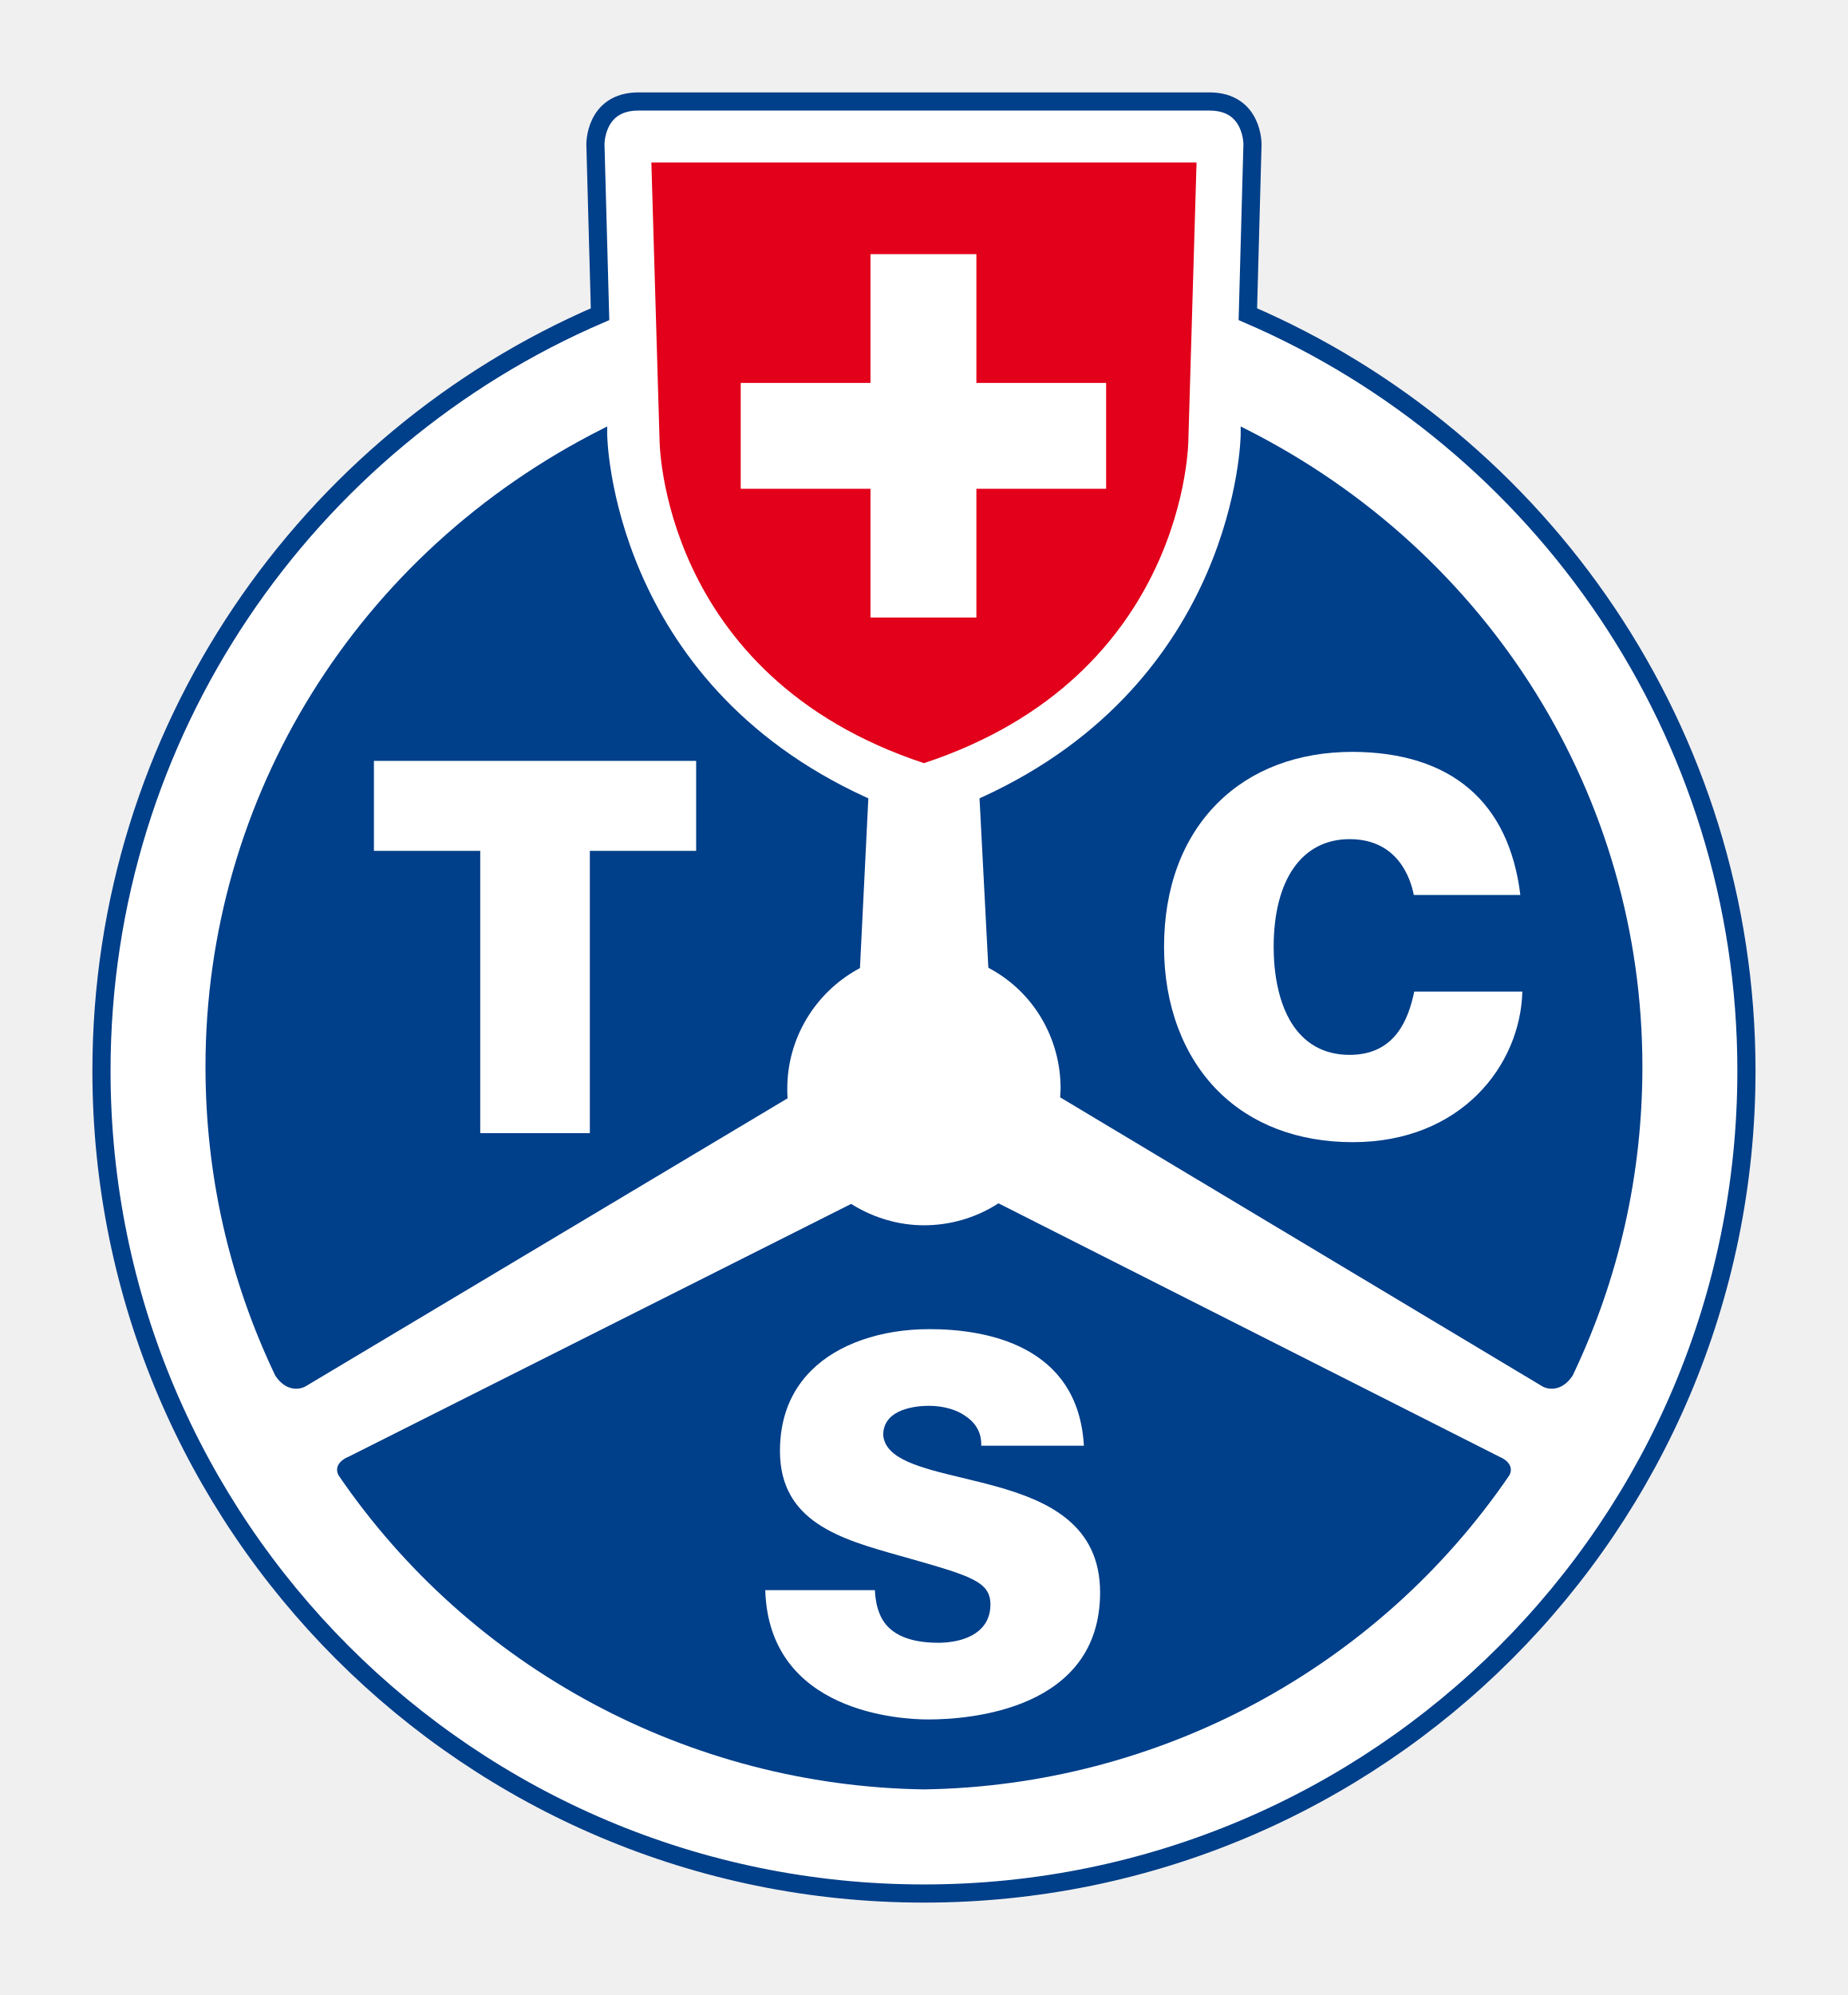
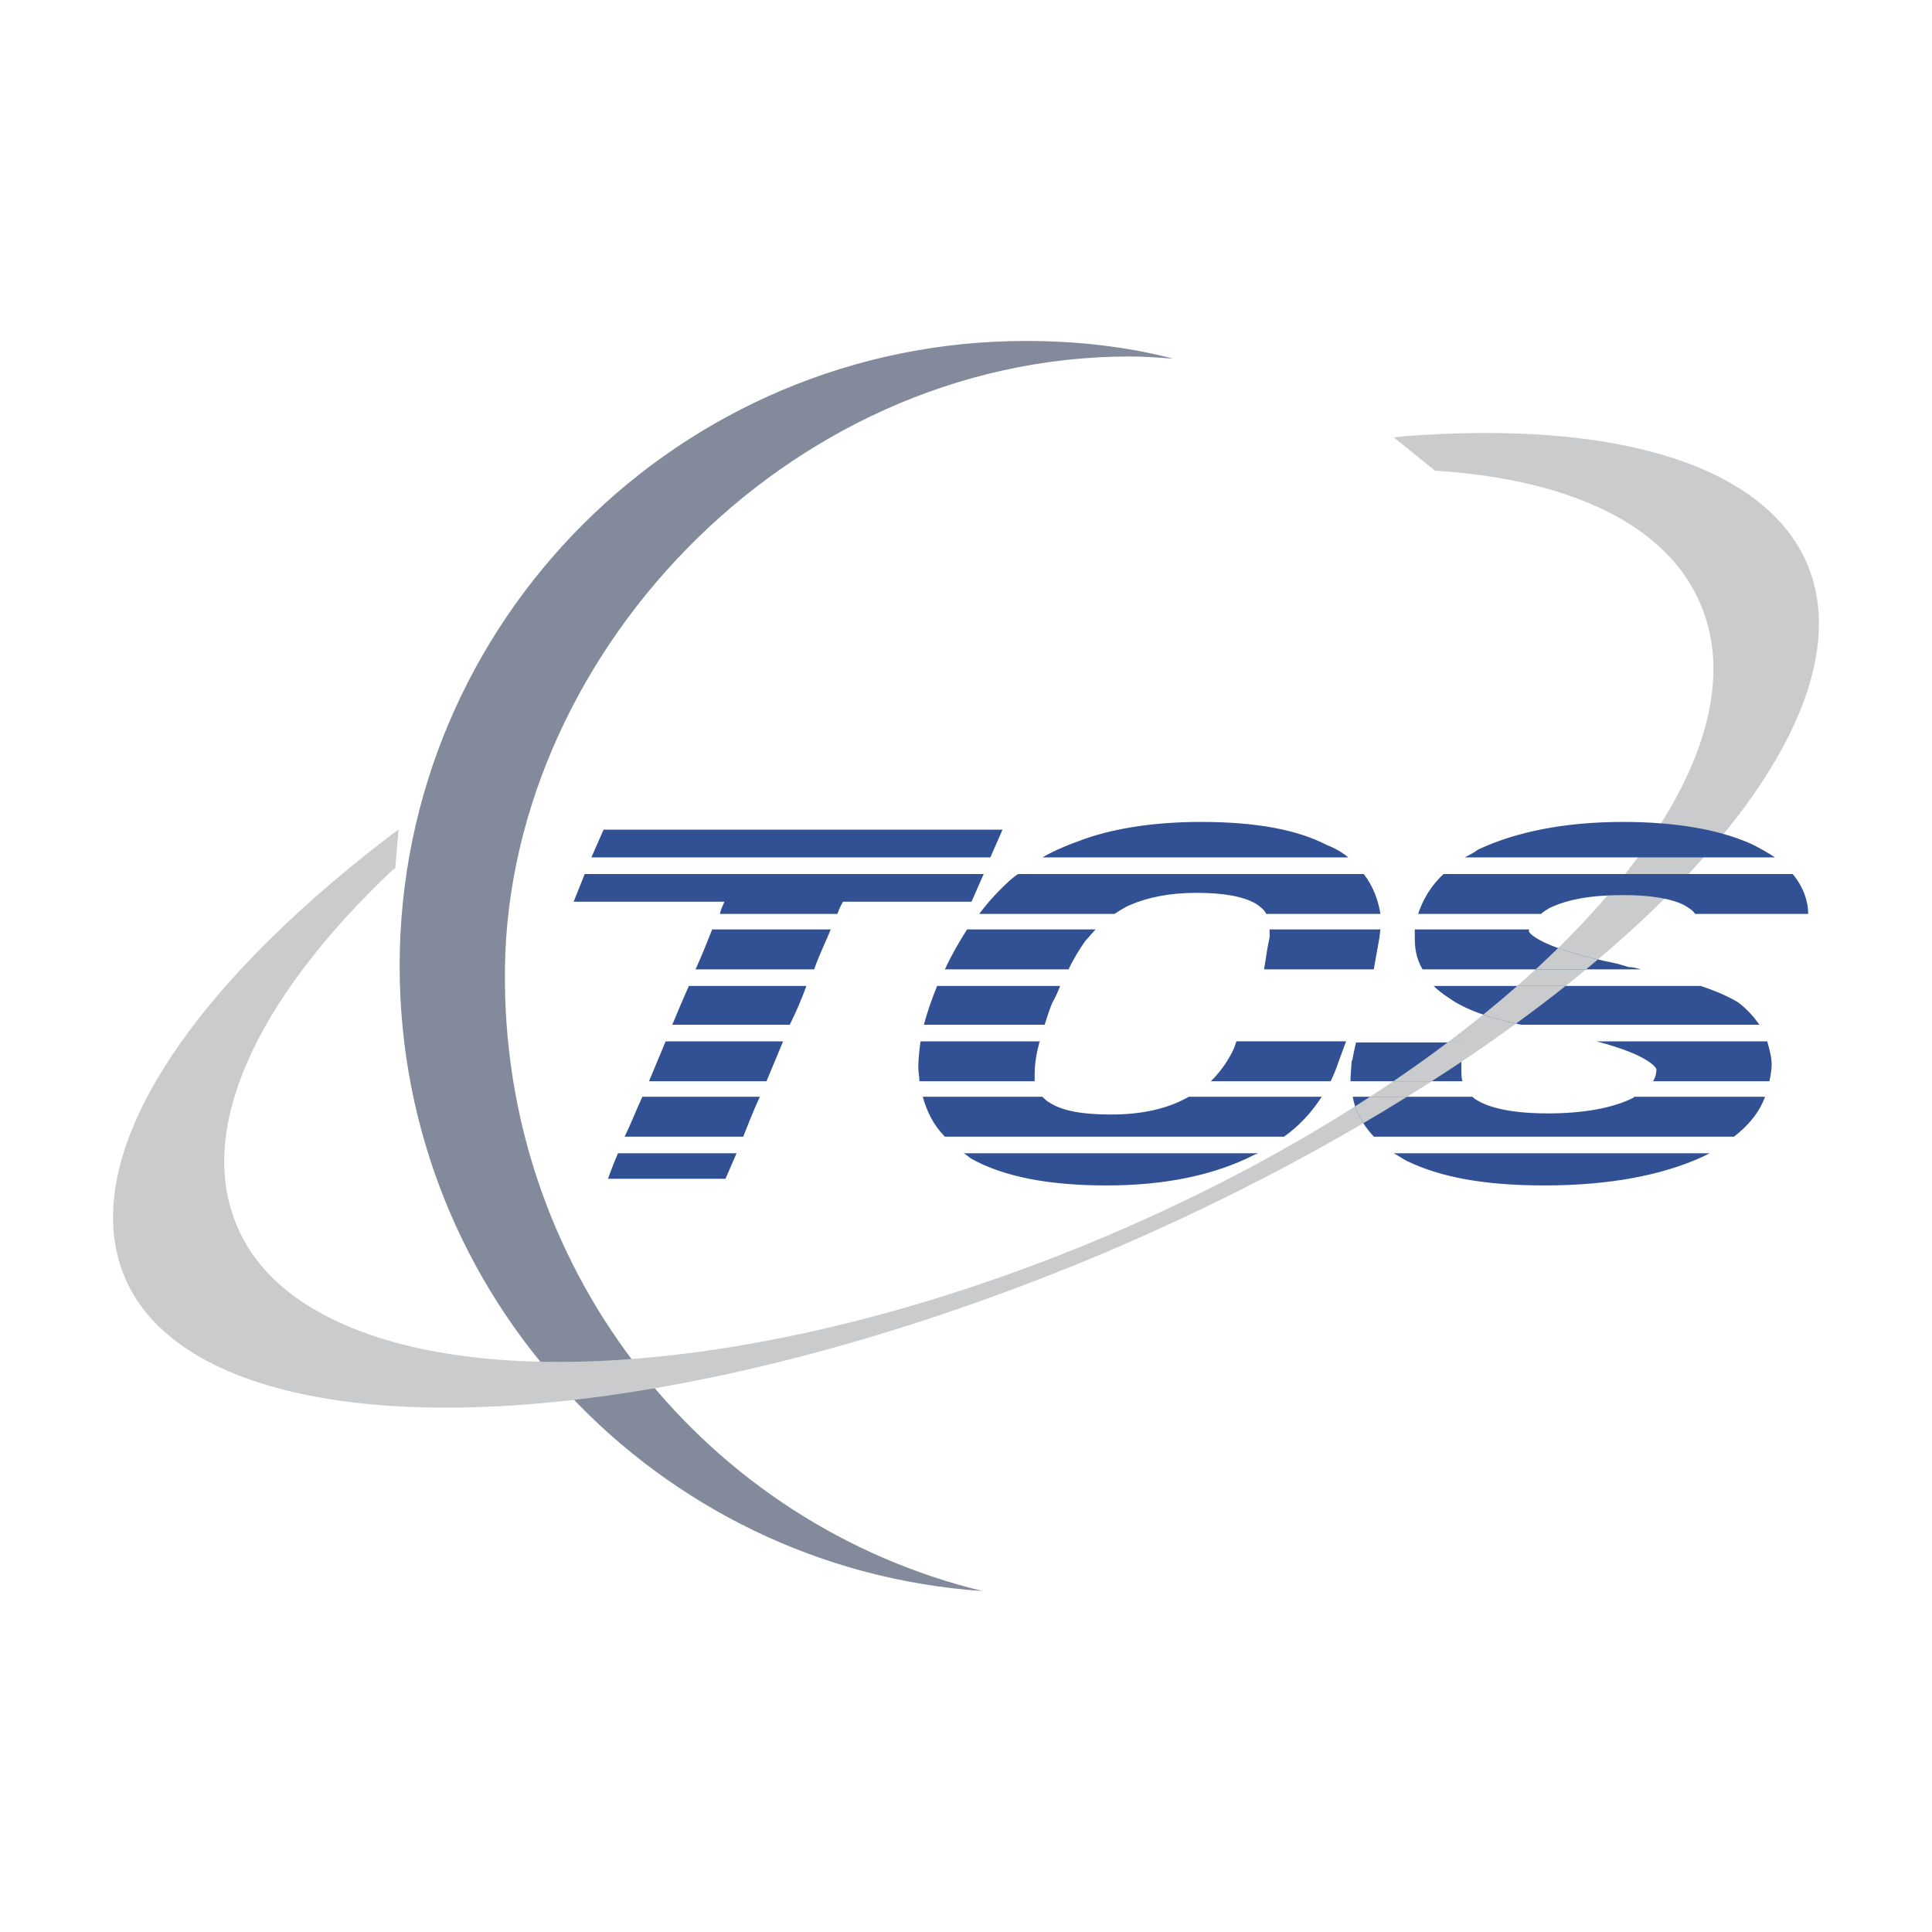
- <svg xmlns="http://www.w3.org/2000/svg" version="1.0" width="708.661" height="765" id="svg2">
-   <defs id="defs4" />
-   <g transform="translate(41.18805,644.6114)" id="layer1">
-     <g transform="translate(35.43305,35.4326)" id="g2679">
-       <path d="M 277.71,46.044 C 103.506,46.044 -37.708,-95.188 -37.708,-269.409 C -37.708,-399.4 41.181,-511.279 153.495,-559.563 L 151.72,-624.602 C 151.72,-624.602 151.407,-641.131 168.215,-641.131 L 277.71,-641.131 L 387.187,-641.131 C 404.012,-641.131 403.699,-624.602 403.699,-624.602 L 401.924,-559.563 C 514.221,-511.279 593.127,-399.4 593.127,-269.409 C 593.127,-95.188 451.913,46.044 277.71,46.044" id="path11872" style="fill:#ffffff;fill-opacity:1;fill-rule:nonzero;stroke:none" />
-       <path d="M 277.71,46.044 C 103.506,46.044 -37.708,-95.188 -37.708,-269.409 C -37.708,-399.4 41.181,-511.279 153.495,-559.563 L 151.72,-624.602 C 151.72,-624.602 151.407,-641.131 168.215,-641.131 L 277.71,-641.131 L 387.187,-641.131 C 404.012,-641.131 403.699,-624.602 403.699,-624.602 L 401.924,-559.563 C 514.221,-511.279 593.127,-399.4 593.127,-269.409 C 593.127,-95.188 451.913,46.044 277.71,46.044 z" id="path11876" style="fill:none;stroke:#003f8a;stroke-width:6.96;stroke-linecap:butt;stroke-linejoin:miter;stroke-miterlimit:4;stroke-dasharray:none;stroke-opacity:1" />
-       <path d="M 277.71,-387.407 C 379.027,-420.866 379.114,-511.5 379.114,-511.5 L 382.246,-617.741 L 277.71,-617.741 L 173.174,-617.741 L 176.305,-511.5 C 176.305,-511.5 176.375,-420.866 277.71,-387.407" id="path11880" style="fill:#e2001a;fill-opacity:1;fill-rule:nonzero;stroke:none" />
-       <path d="M 207.442,-533.209 L 257.204,-533.209 L 257.204,-582.589 L 297.815,-582.589 L 297.815,-533.209 L 347.577,-533.209 L 347.577,-492.616 L 297.815,-492.616 L 297.815,-443.254 L 257.204,-443.254 L 257.204,-492.616 L 207.442,-492.616 L 207.442,-533.209 z" id="path11884" style="fill:#ffffff;fill-opacity:1;fill-rule:nonzero;stroke:none" />
-       <path d="M 305.615,-218.202 C 297.281,-212.965 287.624,-210.199 277.706,-210.199 C 268.258,-210.199 258.845,-212.895 250.459,-217.976 L 249.797,-218.394 L 249.101,-218.046 L 56.907,-121.374 L 57.046,-121.444 C 56.698,-121.322 53.792,-120.174 52.905,-117.842 C 52.487,-116.729 52.574,-115.545 53.166,-114.397 L 53.201,-114.327 L 53.253,-114.258 C 103.833,-40.206 187.733,4.789 277.689,6.112 C 367.679,4.789 451.579,-40.206 502.159,-114.258 L 502.212,-114.327 L 502.246,-114.397 C 502.855,-115.545 502.942,-116.729 502.507,-117.842 C 501.62,-120.174 498.697,-121.322 498.366,-121.444 L 498.523,-121.374 L 306.989,-218.272 L 306.276,-218.62 L 305.615,-218.202 z" id="path11896" style="fill:#003f8a;fill-opacity:1;fill-rule:nonzero;stroke:none" />
-       <path d="M 514.844,-148.446 C 517.071,-147.141 522.36,-146.341 526.432,-152.5 L 526.484,-152.587 L 526.536,-152.674 C 544.249,-189.839 553.227,-229.65 553.227,-271.008 C 553.227,-374.465 494.973,-468.144 401.208,-515.488 L 399.172,-516.515 L 399.172,-514.235 L 399.172,-513.383 C 399.172,-512.443 397.728,-419.008 299.89,-374.309 L 299.02,-373.909 L 299.073,-372.952 L 302.361,-309.739 L 302.413,-308.956 L 303.092,-308.574 C 319.761,-299.526 330.113,-281.918 330.113,-262.622 C 330.113,-262.047 330.079,-261.543 330.044,-260.986 L 329.992,-260.099 L 329.939,-259.246 C 329.939,-259.263 330.67,-258.828 330.67,-258.828 C 330.67,-258.828 514.826,-148.446 514.844,-148.446" id="path11900" style="fill:#003f8a;fill-opacity:1;fill-rule:nonzero;stroke:none" />
-       <path d="M 225.365,-259.726 C 225.313,-260.631 225.296,-261.64 225.296,-262.615 C 225.296,-281.65 235.718,-299.206 252.491,-308.462 L 253.169,-308.828 L 253.204,-309.611 L 256.336,-372.962 L 256.388,-373.919 L 255.518,-374.302 C 157.681,-419.001 156.237,-512.454 156.237,-513.393 L 156.237,-514.228 L 156.237,-516.508 L 154.201,-515.481 C 60.435,-468.155 2.182,-374.458 2.182,-271.001 C 2.182,-229.66 11.178,-189.85 28.89,-152.667 L 28.925,-152.58 L 28.995,-152.493 C 33.049,-146.334 38.338,-147.152 40.565,-148.439 C 40.583,-148.457 224.687,-258.456 224.687,-258.456 L 225.417,-258.874 L 225.365,-259.726 z" id="path11904" style="fill:#003f8a;fill-opacity:1;fill-rule:nonzero;stroke:none" />
-       <path d="M 506.422,-336.846 C 502.072,-372.567 479.888,-391.532 442.183,-391.741 C 421.095,-391.741 403.139,-384.938 390.281,-372.062 C 376.866,-358.665 369.784,-339.595 369.784,-316.906 C 369.784,-294.652 377.144,-275.026 390.524,-261.663 C 403.33,-248.839 421.2,-242.071 442.183,-242.071 C 483.733,-242.071 506.457,-271.563 507.188,-299.802 L 465.725,-299.802 C 463.498,-289.067 458.348,-275.548 440.948,-275.548 C 433.571,-275.548 427.411,-277.966 422.644,-282.733 C 413.231,-292.147 411.821,-308.172 411.821,-316.906 C 411.821,-342.796 422.713,-358.265 440.948,-358.265 C 459.461,-358.265 464.333,-343.162 465.568,-336.846 L 506.422,-336.846 z" id="path11908" style="fill:#ffffff;fill-opacity:1;fill-rule:nonzero;stroke:none" />
-       <path d="M 258.887,-70.293 C 259.026,-67.144 259.565,-64.168 260.557,-61.611 C 263.393,-53.972 271.032,-50.11 283.264,-50.11 C 286.552,-50.11 294.73,-50.632 299.549,-55.469 C 301.985,-57.887 303.203,-61.019 303.203,-64.76 C 303.203,-73.599 295.704,-75.739 270.805,-82.821 L 268.335,-83.517 C 245.802,-89.85 222.487,-96.427 222.487,-123.657 C 222.487,-136.185 226.524,-146.555 234.493,-154.506 C 244.567,-164.598 261.079,-170.375 279.801,-170.375 C 301.098,-170.375 336.837,-164.494 339.046,-125.676 L 299.671,-125.676 C 299.863,-130.356 297.809,-134.271 293.616,-137.055 C 290.206,-139.526 285.073,-140.97 279.592,-140.97 C 275.486,-140.97 262.088,-140.152 262.088,-129.782 C 262.819,-120.473 276.495,-117.185 292.346,-113.374 C 296.574,-112.348 300.941,-111.304 305.309,-110.086 C 325.057,-104.605 345.258,-95.505 345.258,-69.44 C 345.258,-24.219 294.834,-20.704 279.383,-20.704 C 269.118,-20.704 218.276,-23.14 216.85,-70.293 L 258.887,-70.293 z" id="path11912" style="fill:#ffffff;fill-opacity:1;fill-rule:nonzero;stroke:none" />
-       <path d="M 149.58,-245.532 L 149.58,-353.774 L 190.347,-353.774 L 190.347,-388.277 L 66.776,-388.277 L 66.776,-353.774 L 107.543,-353.774 L 107.543,-245.532 L 149.58,-245.532 z" id="path11916" style="fill:#ffffff;fill-opacity:1;fill-rule:nonzero;stroke:none" />
-     </g>
+ <svg xmlns="http://www.w3.org/2000/svg" width="2500" height="2500" viewBox="0 0 192.756 192.756">
+   <g fill-rule="evenodd" clip-rule="evenodd">
+     <path fill="#fff" d="M0 0h192.756v192.756H0V0z" />
+     <path d="M112.738 35.566c1.438 0 2.875.111 4.312.222-4.645-1.217-9.619-1.77-14.705-1.77-34.498 0-62.472 27.974-62.472 62.361 0 33.059 25.652 60.148 58.16 62.359-27.422-6.635-47.435-31.4-47.656-60.701-.441-31.954 27.864-62.471 62.361-62.471z" fill="#828a9b" />
+     <path d="M140.049 43.527l-.996.11 3.98 3.207.111.11c13.932.885 23.33 5.639 26.535 13.378 7.52 17.691-19.127 45.997-59.375 63.024-28.968 12.273-58.379 15.92-75.075 9.176-5.75-2.32-9.73-5.748-11.609-10.281-3.981-9.398 1.658-22.336 15.59-35.493l.221-.111.332-3.87-.774.553c-21.45 16.365-31.29 32.84-26.536 44.117 1.769 4.201 5.528 7.408 10.946 9.619 18.133 7.299 52.188 2.543 87.017-12.162 34.719-14.816 61.918-36.044 69.215-54.067 2.213-5.528 2.434-10.393.664-14.595-4.201-9.73-18.797-14.373-40.246-12.715z" fill="#cacbcd" />
+     <path d="M118.598 109.426c-2.1 1.215-4.754 1.77-7.74 1.77-2.764 0-4.863-.332-6.191-1.217-.221-.111-.441-.332-.662-.553H92.062c.442 1.547 1.106 2.875 2.211 3.98h33.834c1.547-1.105 2.764-2.434 3.758-3.98h-13.267zM103.229 107.213c0-.883.111-1.879.443-3.096 0-.109 0-.109.109-.221H91.84c-.11.885-.221 1.77-.221 2.543 0 .553.11.996.11 1.438h11.499l.001-.664zM123.354 103.896l-.223.664a11.22 11.22 0 0 1-2.322 3.316h11.943c.33-.664.551-1.217.773-1.879l.773-2.102h-10.944v.001zM126.67 92.729v.774l-.221 1.106-.332 2.102h10.945l.553-3.097.112-.885H126.67zM96.153 115.064c.221.109.442.332.774.553 3.206 1.77 7.629 2.654 13.489 2.654 5.75 0 10.725-.996 14.816-3.098.109 0 .221-.109.332-.109H96.153zM93.499 98.369a32.108 32.108 0 0 0-1.327 3.869h12.052c.221-.662.441-1.438.773-2.211.332-.553.553-1.105.773-1.658H93.499zM101.57 87.201c-.662.442-1.217.995-1.879 1.659a21.521 21.521 0 0 0-1.99 2.321h13.488c.553-.331.996-.663 1.549-.884 1.77-.774 3.98-1.217 6.635-1.217 2.652 0 4.643.332 5.969 1.106.443.332.775.553.996.995h11.389c-.221-1.326-.664-2.653-1.658-3.98H101.57zM134.52 85.542a7.505 7.505 0 0 0-2.102-1.216c-2.984-1.548-7.076-2.322-12.604-2.322-4.312 0-8.293.553-11.5 1.658-1.547.553-2.984 1.106-4.311 1.88h30.517zM96.485 92.729c-.774 1.216-1.548 2.543-2.212 3.981h12.383v-.111a20.298 20.298 0 0 1 1.658-2.765c.332-.332.664-.774.996-1.105H96.485zM98.807 85.542l1.216-2.764H60.218l-1.217 2.764h39.806zM74.15 113.406c.442-1.105.995-2.543 1.658-3.98h-11.72c-.664 1.438-1.216 2.875-1.77 3.98H74.15zM58.338 87.201l-1.105 2.764H72.27c-.11.332-.332.663-.442 1.216h11.721c.221-.663.442-.995.553-1.216h12.826l1.215-2.764H58.338zM66.41 103.896l-1.658 3.98h11.72l1.658-3.98H66.41zM68.732 98.369c-.553 1.215-1.105 2.543-1.658 3.869h11.72a36.841 36.841 0 0 0 1.659-3.869H68.732zM61.656 115.064c-.664 1.547-.995 2.543-.995 2.543h11.721s.441-.996 1.105-2.543H61.656zM71.054 92.729c-.442 1.105-.995 2.543-1.659 3.981h11.831c.553-1.549 1.216-2.876 1.658-3.981h-11.83zM163.047 109.426l-.111.109c-1.99.996-4.865 1.549-8.514 1.549-4.201 0-6.191-.773-7.076-1.326-.221-.111-.332-.223-.441-.332h-11.941c.221 1.326.885 2.652 2.1 3.98H173c1.438-1.105 2.543-2.434 3.096-3.98h-13.049zM165.258 106.66c0 .223 0 .664-.332 1.217h11.609c.111-.553.223-1.105.223-1.658 0-.773-.223-1.547-.443-2.322h-17.027c5.526 1.437 5.97 2.763 5.97 2.763zM144.582 99.584c1.547 1.105 3.98 1.992 7.186 2.654h23.773c-.553-.773-1.217-1.549-2.102-2.211-.885-.553-2.1-1.105-3.76-1.658h-26.646c.444.442.885.774 1.549 1.215zM145.799 106.551v-2.543h-10.506s-.221.885-.33 1.547c0 .111-.111.332-.111.332l-.111 1.658v.332h11.168c-.11-.332-.11-.773-.11-1.326zM177.088 85.542a21.602 21.602 0 0 0-2.322-1.327c-3.205-1.438-7.518-2.211-12.824-2.211-5.861 0-10.727.995-14.484 2.764-.443.332-.885.553-1.328.774h30.958zM139.053 115.064c.443.221.885.553 1.328.773 3.428 1.658 7.85 2.434 13.709 2.434 6.414 0 11.721-.996 15.812-2.875.221-.111.441-.223.662-.332h-31.511zM144.029 87.201c-1.328 1.216-2.102 2.654-2.543 3.98h12.271c.223-.221.443-.331.775-.553 1.768-.884 4.201-1.326 7.408-1.326 2.652 0 4.754.332 6.08.995.553.331.885.553 1.105.884h11.279c0-1.216-.443-2.653-1.549-3.98h-34.826zM161.389 96.156c-7.631-1.547-8.736-2.984-8.846-3.206v-.221h-11.389v.884c0 .885.111 1.99.773 3.097h21.781c-.441-.111-.773-.223-1.215-.223l-1.104-.331z" fill="#315194" />
+     <path d="M136.682 109.426c-.488.318-.984.637-1.482.953.186.561.455 1.121.818 1.682a200.557 200.557 0 0 0 4.371-2.635h-3.707zM144.426 104.008a135.404 135.404 0 0 1-5.412 3.869h3.824a192.048 192.048 0 0 0 2.961-1.939v-1.93h-1.373zM151.377 98.369a116.043 116.043 0 0 1-3.395 2.861c.969.332 2.061.631 3.27.896a149.708 149.708 0 0 0 4.947-3.758h-4.822v.001zM155.453 94.588a99.684 99.684 0 0 1-2.234 2.123h5.027c.396-.328.789-.655 1.176-.983-1.709-.402-2.998-.788-3.969-1.14z" fill="#cacbcd" />
  </g>
</svg>
